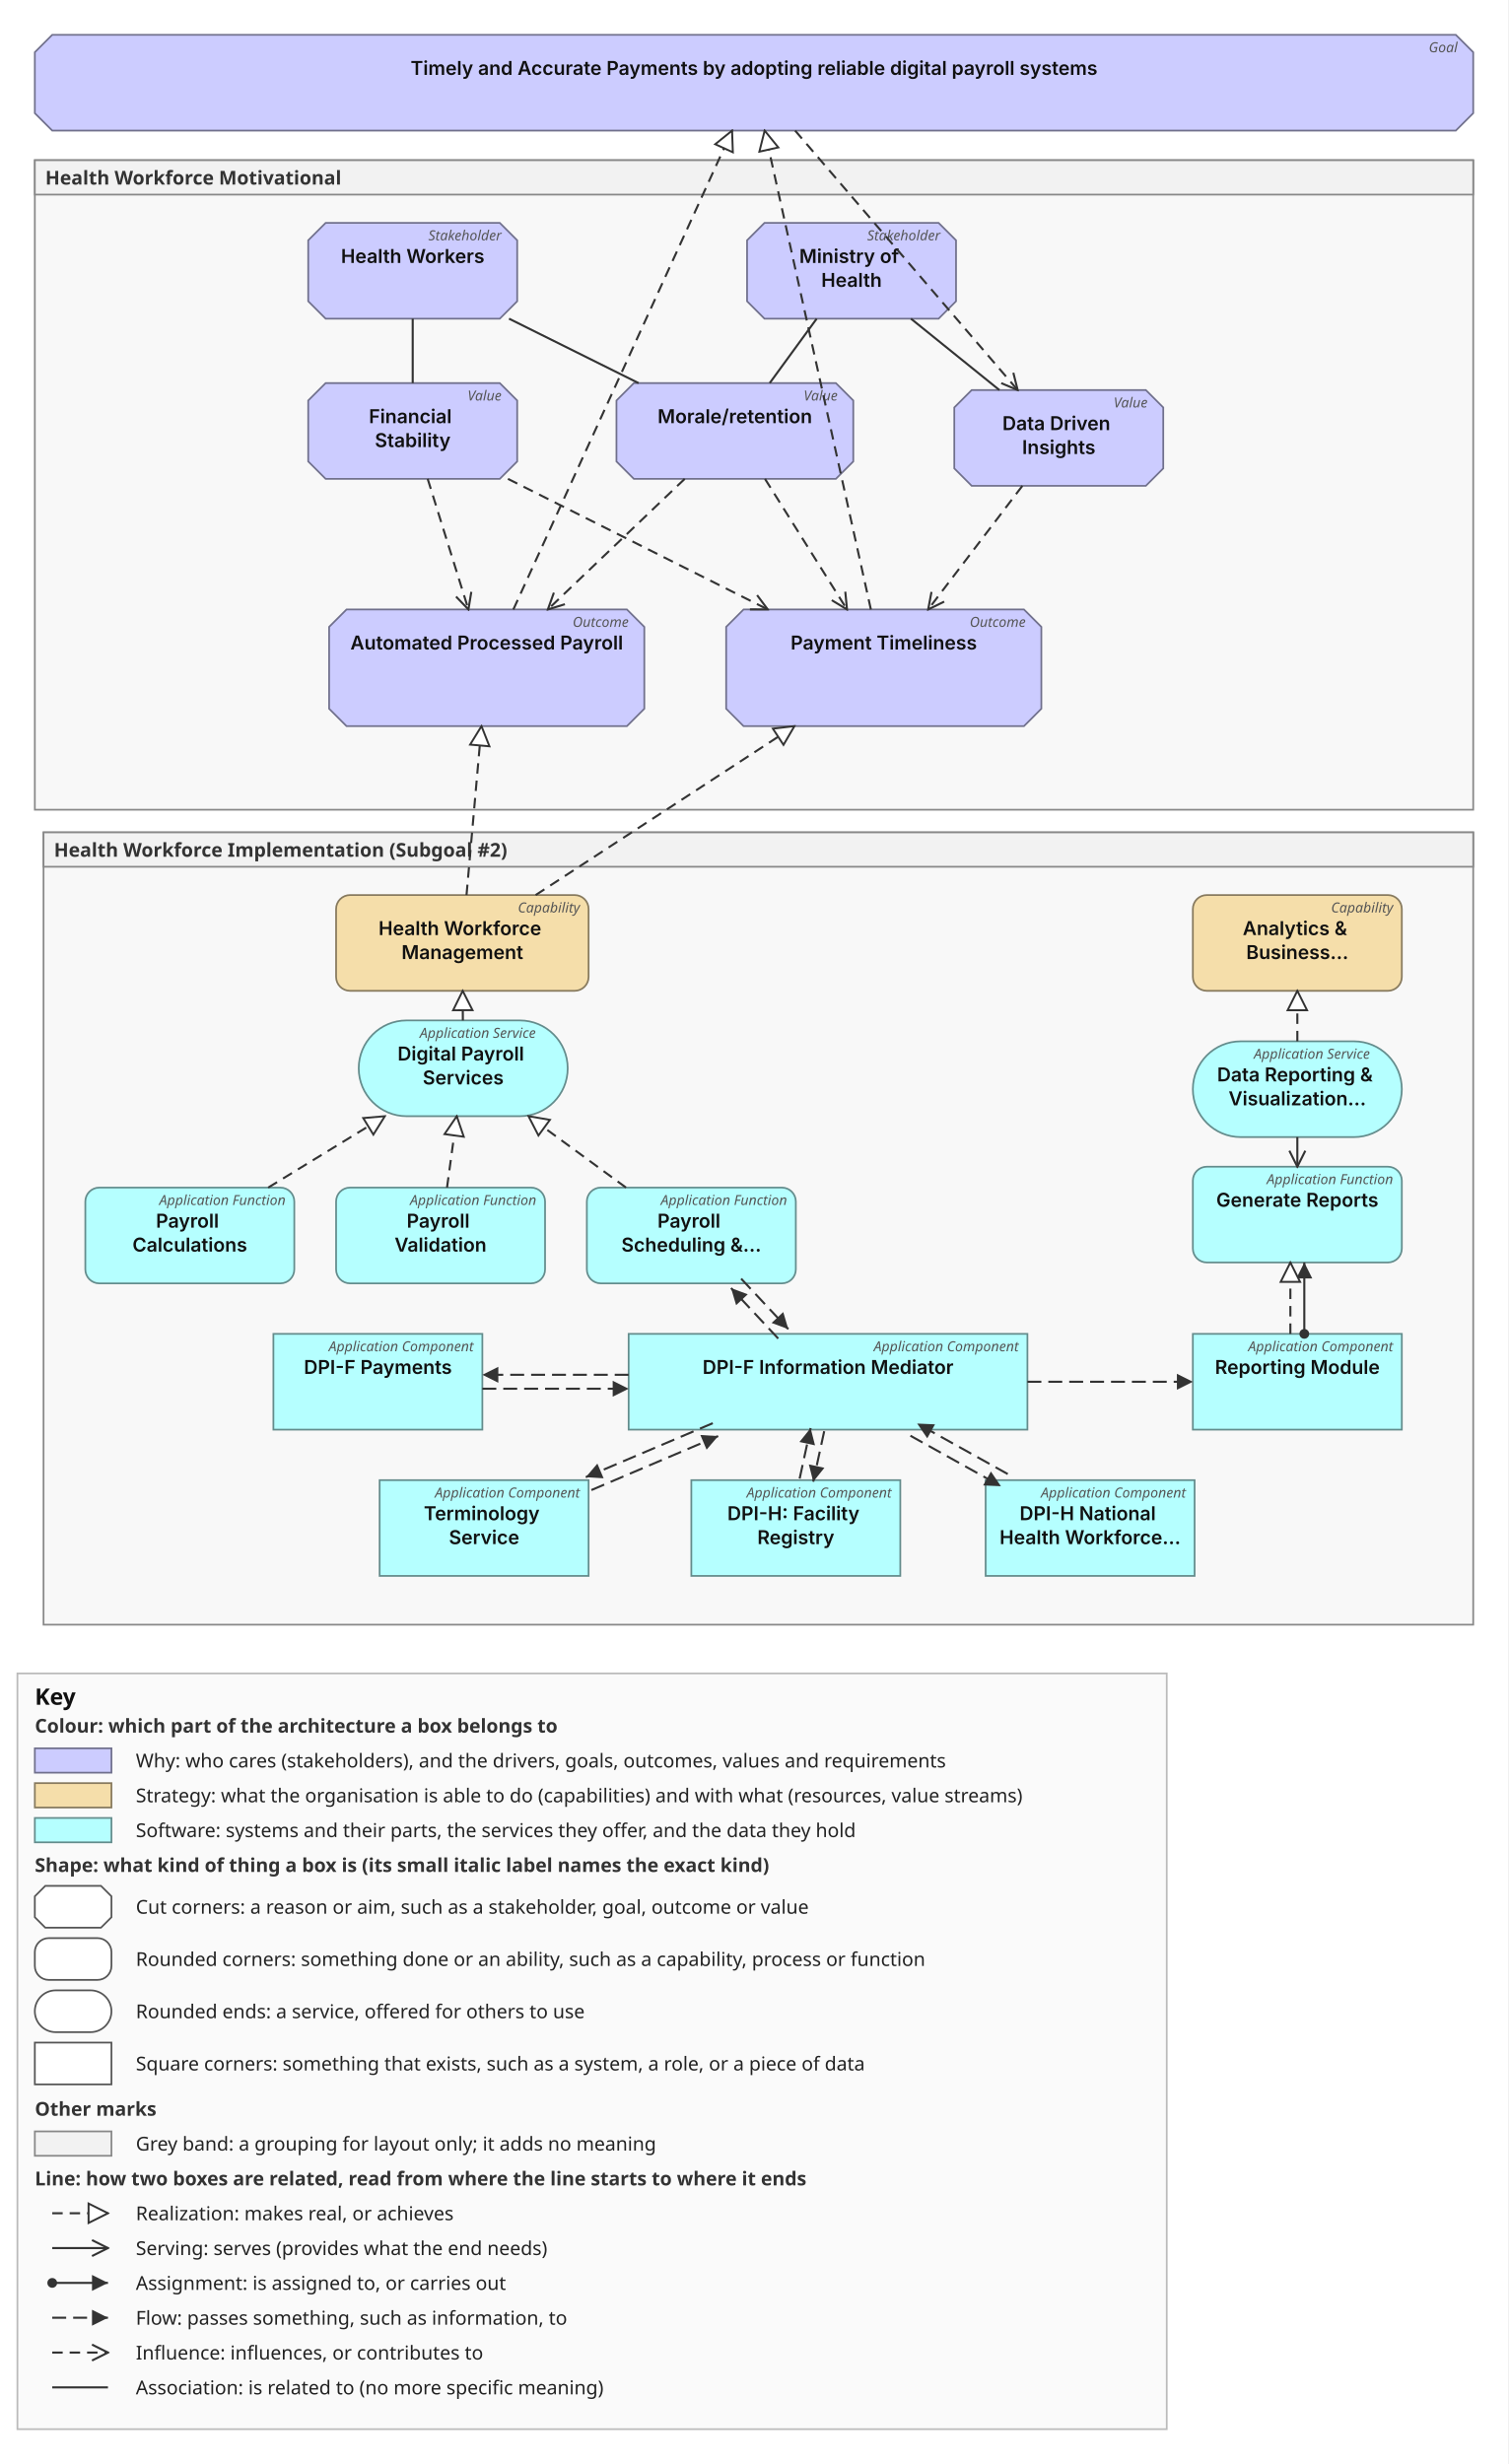
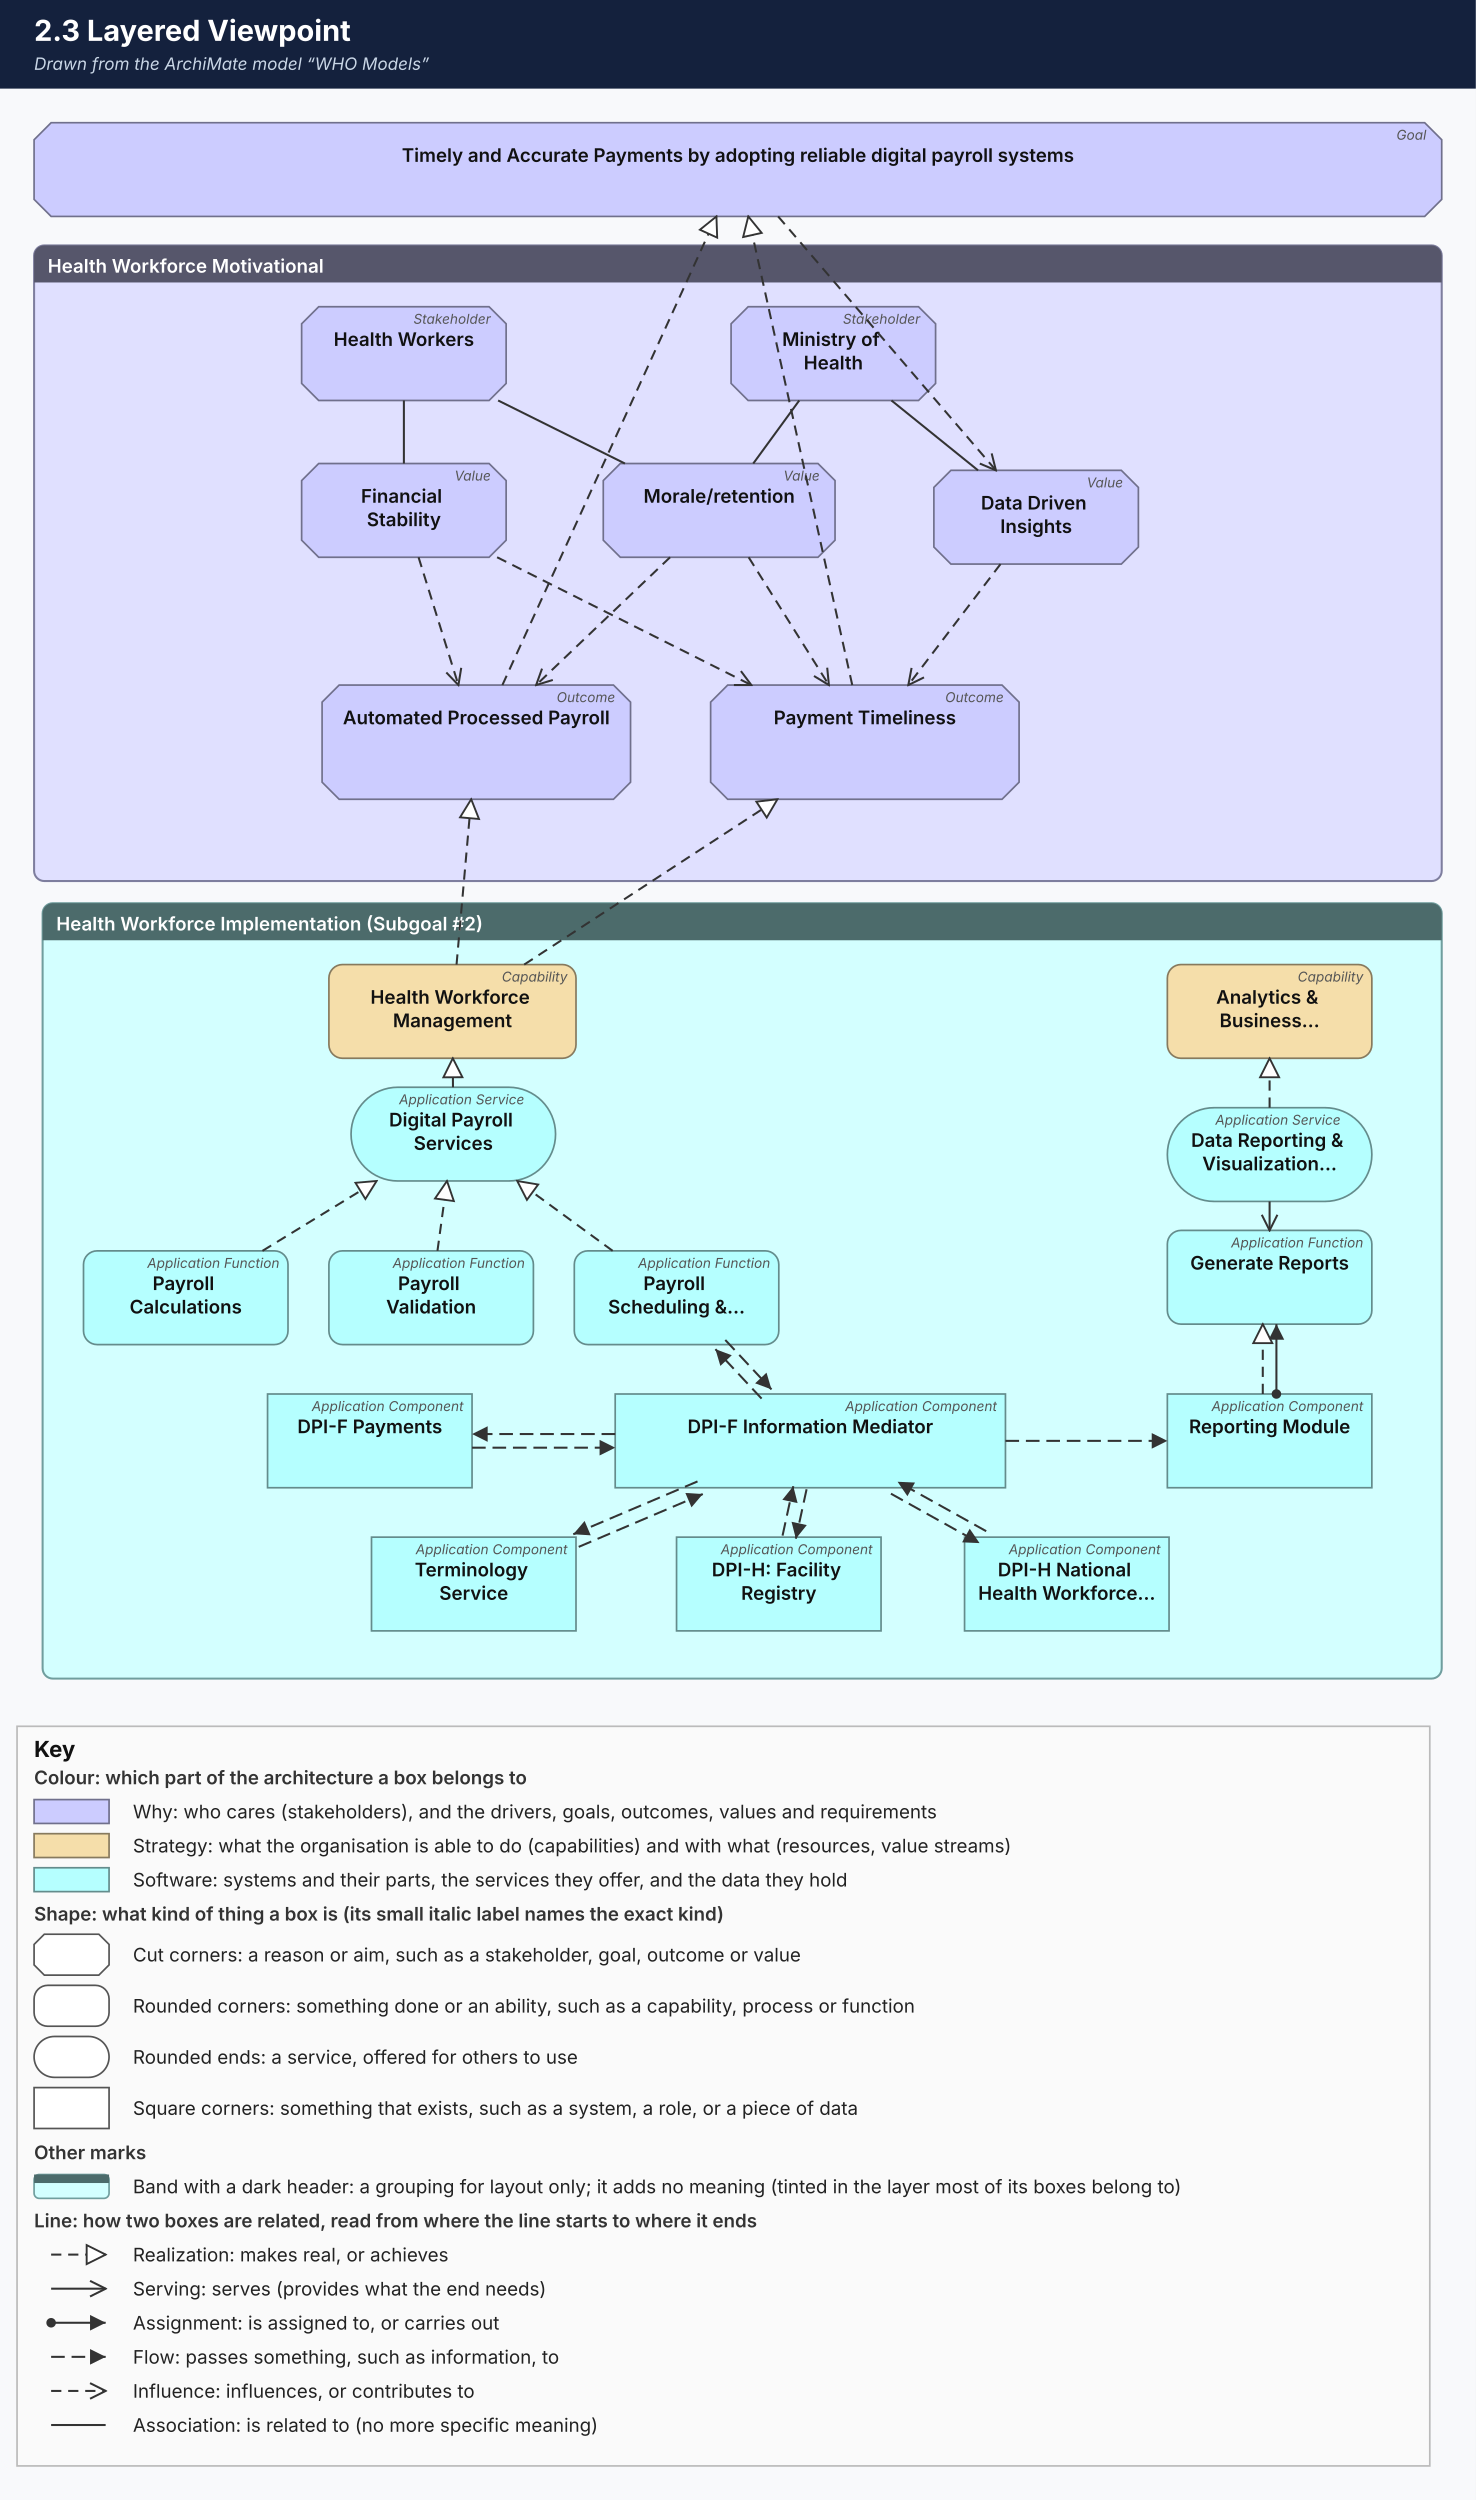
- <svg xmlns="http://www.w3.org/2000/svg" viewBox="115 4 866 1415" width="866" height="1415" role="img" aria-labelledby="av-title">
+ <svg xmlns="http://www.w3.org/2000/svg" viewBox="115 -48 866 1467" width="866" height="1467" role="img" aria-labelledby="av-title">
  <style>
- .av-name{font:600 11px system-ui,-apple-system,"Segoe UI",sans-serif;fill:#111}
- .av-type{font:italic 8px system-ui,sans-serif;fill:#555}
- .av-group{font:600 11px system-ui,sans-serif;fill:#333}
- .av-note{font:10px system-ui,sans-serif;fill:#222}
- .av-key{font:11px system-ui,sans-serif;fill:#222}
- .av-keyh{font:600 11px system-ui,sans-serif;fill:#333}
- .av-keyt{font:700 13px system-ui,sans-serif;fill:#111}
- .av-rel{font:9px system-ui,sans-serif;fill:#333;paint-order:stroke;stroke:#fff;stroke-width:3px}
+ .av-name{font:600 11px Inter, "Segoe UI", system-ui, -apple-system, Helvetica, Arial, sans-serif;fill:#111}
+ .av-type{font:italic 8px Inter, "Segoe UI", system-ui, -apple-system, Helvetica, Arial, sans-serif;fill:#555}
+ .av-group{font:600 11px Inter, "Segoe UI", system-ui, -apple-system, Helvetica, Arial, sans-serif;fill:#333}
+ .av-note{font:10px Inter, "Segoe UI", system-ui, -apple-system, Helvetica, Arial, sans-serif;fill:#222}
+ .av-key{font:11px Inter, "Segoe UI", system-ui, -apple-system, Helvetica, Arial, sans-serif;fill:#222}
+ .av-keyh{font:600 11px Inter, "Segoe UI", system-ui, -apple-system, Helvetica, Arial, sans-serif;fill:#333}
+ .av-keyt{font:700 13px Inter, "Segoe UI", system-ui, -apple-system, Helvetica, Arial, sans-serif;fill:#111}
+ .av-rel{font:9px Inter, "Segoe UI", system-ui, -apple-system, Helvetica, Arial, sans-serif;fill:#333;paint-order:stroke;stroke:#fff;stroke-width:3px}
a:hover rect,a:hover polygon,a:focus rect,a:focus polygon{stroke:#06c;stroke-width:2.5}
</style>
  <defs>
    <marker id="arrow-open" viewBox="0 0 12 12" refX="11" refY="6" markerWidth="11" markerHeight="11" orient="auto-start-reverse" markerUnits="userSpaceOnUse">
      <path d="M1 1 L11 6 L1 11" fill="none" stroke="#333" stroke-width="1.3" />
    </marker>
    <marker id="arrow-filled" viewBox="0 0 12 12" refX="11" refY="6" markerWidth="11" markerHeight="11" orient="auto-start-reverse" markerUnits="userSpaceOnUse">
      <path d="M1 1 L11 6 L1 11 Z" fill="#333" />
    </marker>
    <marker id="arrow-small" viewBox="0 0 10 10" refX="9" refY="5" markerWidth="8" markerHeight="8" orient="auto-start-reverse" markerUnits="userSpaceOnUse">
      <path d="M1 1 L9 5 L1 9" fill="none" stroke="#333" stroke-width="1.2" />
    </marker>
    <marker id="triangle-hollow" viewBox="0 0 14 14" refX="13" refY="7" markerWidth="13" markerHeight="13" orient="auto-start-reverse" markerUnits="userSpaceOnUse">
      <path d="M1 1 L13 7 L1 13 Z" fill="#fff" stroke="#333" stroke-width="1.2" />
    </marker>
    <marker id="diamond-filled" viewBox="0 0 16 10" refX="1" refY="5" markerWidth="16" markerHeight="10" orient="auto-start-reverse" markerUnits="userSpaceOnUse">
      <path d="M1 5 L8 1 L15 5 L8 9 Z" fill="#333" />
    </marker>
    <marker id="diamond-hollow" viewBox="0 0 16 10" refX="1" refY="5" markerWidth="16" markerHeight="10" orient="auto-start-reverse" markerUnits="userSpaceOnUse">
      <path d="M1 5 L8 1 L15 5 L8 9 Z" fill="#fff" stroke="#333" stroke-width="1.2" />
    </marker>
    <marker id="dot" viewBox="0 0 8 8" refX="4" refY="4" markerWidth="7" markerHeight="7" orient="auto" markerUnits="userSpaceOnUse">
      <circle cx="4" cy="4" r="3.2" fill="#333" />
    </marker>
    <pattern id="missing" width="8" height="8" patternUnits="userSpaceOnUse" patternTransform="rotate(45)">
      <rect width="8" height="8" fill="#fff" />
      <line x1="0" y1="0" x2="0" y2="8" stroke="#d33" stroke-width="2" />
    </pattern>
  </defs>
-   <rect x="115" y="4" width="866" height="1415" fill="#fff" />
+   <rect x="115" y="-48" width="866" height="1467" fill="#f8f9fb" />
+   <rect x="115" y="-48" width="866" height="52" fill="#14213d" />
+   <text x="135" y="-24" style="font:700 17px Inter, &quot;Segoe UI&quot;, system-ui, -apple-system, Helvetica, Arial, sans-serif;fill:#fff">2.3 Layered Viewpoint</text>
+   <text x="135" y="-7" style="font:italic 10px Inter, &quot;Segoe UI&quot;, system-ui, -apple-system, Helvetica, Arial, sans-serif;fill:#c9d6e6">Drawn from the ArchiMate model “WHO Models”</text>
  <g class="av-g">
-     <rect x="135" y="96" width="826" height="373" fill="#f2f2f2" fill-opacity=".55" stroke="#888" />
-     <rect x="135" y="96" width="826" height="19.75" fill="#f2f2f2" stroke="#888" />
-     <text class="av-group" x="141" y="110">Health Workforce Motivational</text>
+     <rect x="135" y="96" width="826" height="373" rx="6" fill="#e0e0ff" stroke="#7e7e9e" stroke-width="1.2" />
+     <path d="M135 102 a6 6 0 0 1 6 -6 h814 a6 6 0 0 1 6 6 v15.75 h-826 z" fill="#56566b" />
+     <text class="av-group" x="143" y="112" style="fill:#fff">Health Workforce Motivational</text>
  </g>
  <a href="../../../en/dpi-h-ra/archimate/0.2.0-draft.1/elements/health-workers-72c2/" target="_top">
    <polygon points="302,132 402,132 412,142 412,177 402,187 302,187 292,177 292,142" fill="#ccccff" stroke="#70708c" stroke-width="1" />
    <text class="av-type" x="403" y="142" text-anchor="end">Stakeholder</text>
    <text class="av-name" x="352" y="155" text-anchor="middle">
      <tspan x="352" dy="0">Health Workers</tspan>
    </text>
  </a>
  <a href="../../../en/dpi-h-ra/archimate/0.2.0-draft.1/elements/ministry-of-health-8779/" target="_top">
    <polygon points="554,132 654,132 664,142 664,177 654,187 554,187 544,177 544,142" fill="#ccccff" stroke="#70708c" stroke-width="1" />
    <text class="av-type" x="655" y="142" text-anchor="end">Stakeholder</text>
    <text class="av-name" x="604" y="155" text-anchor="middle">
      <tspan x="604" dy="0">Ministry of</tspan>
      <tspan x="604" dy="13.75">Health</tspan>
    </text>
  </a>
  <a href="../../../en/dpi-h-ra/archimate/0.2.0-draft.1/elements/data-driven-insights/" target="_top">
    <polygon points="673,228 773,228 783,238 783,273 773,283 673,283 663,273 663,238" fill="#ccccff" stroke="#70708c" stroke-width="1" />
    <text class="av-type" x="774" y="238" text-anchor="end">Value</text>
    <text class="av-name" x="723" y="251" text-anchor="middle">
      <tspan x="723" dy="0">Data Driven</tspan>
      <tspan x="723" dy="13.75">Insights</tspan>
    </text>
  </a>
  <a href="../../../en/dpi-h-ra/archimate/0.2.0-draft.1/elements/financial-stability/" target="_top">
    <polygon points="302,224 402,224 412,234 412,269 402,279 302,279 292,269 292,234" fill="#ccccff" stroke="#70708c" stroke-width="1" />
    <text class="av-type" x="403" y="234" text-anchor="end">Value</text>
    <text class="av-name" x="352" y="247" text-anchor="middle">
      <tspan x="352" dy="0">Financial</tspan>
      <tspan x="352" dy="13.75">Stability</tspan>
    </text>
  </a>
  <a href="../../../en/dpi-h-ra/archimate/0.2.0-draft.1/elements/morale-retention/" target="_top">
    <polygon points="479,224 595,224 605,234 605,269 595,279 479,279 469,269 469,234" fill="#ccccff" stroke="#70708c" stroke-width="1" />
    <text class="av-type" x="596" y="234" text-anchor="end">Value</text>
    <text class="av-name" x="537" y="247" text-anchor="middle">
      <tspan x="537" dy="0">Morale/retention</tspan>
    </text>
  </a>
  <a href="../../../en/dpi-h-ra/archimate/0.2.0-draft.1/elements/automated-processed-payroll/" target="_top">
    <polygon points="314,354 475,354 485,364 485,411 475,421 314,421 304,411 304,364" fill="#ccccff" stroke="#70708c" stroke-width="1" />
    <text class="av-type" x="476" y="364" text-anchor="end">Outcome</text>
    <text class="av-name" x="394.5" y="377" text-anchor="middle">
      <tspan x="394.5" dy="0">Automated Processed Payroll</tspan>
    </text>
  </a>
  <a href="../../../en/dpi-h-ra/archimate/0.2.0-draft.1/elements/payment-timeliness/" target="_top">
    <polygon points="542,354 703,354 713,364 713,411 703,421 542,421 532,411 532,364" fill="#ccccff" stroke="#70708c" stroke-width="1" />
    <text class="av-type" x="704" y="364" text-anchor="end">Outcome</text>
    <text class="av-name" x="622.5" y="377" text-anchor="middle">
      <tspan x="622.5" dy="0">Payment Timeliness</tspan>
    </text>
  </a>
  <g class="av-g">
-     <rect x="140" y="482" width="821" height="455" fill="#f2f2f2" fill-opacity=".55" stroke="#888" />
-     <rect x="140" y="482" width="821" height="19.75" fill="#f2f2f2" stroke="#888" />
-     <text class="av-group" x="146" y="496">Health Workforce Implementation (Subgoal #2)</text>
+     <rect x="140" y="482" width="821" height="455" rx="6" fill="#d3ffff" stroke="#709e9e" stroke-width="1.2" />
+     <path d="M140 488 a6 6 0 0 1 6 -6 h809 a6 6 0 0 1 6 6 v15.75 h-821 z" fill="#4c6b6b" />
+     <text class="av-group" x="148" y="498" style="fill:#fff">Health Workforce Implementation (Subgoal #2)</text>
  </g>
  <a href="../../../en/dpi-h-ra/archimate/0.2.0-draft.1/elements/health-workforce-management/" target="_top">
    <rect x="308" y="518" width="145" height="55" rx="8" fill="#f5deaa" stroke="#877a5e" stroke-width="1" />
    <text class="av-type" x="448" y="528" text-anchor="end">Capability</text>
    <text class="av-name" x="380.5" y="541" text-anchor="middle">
      <tspan x="380.5" dy="0">Health Workforce</tspan>
      <tspan x="380.5" dy="13.75">Management</tspan>
    </text>
  </a>
  <a href="../../../en/dpi-h-ra/archimate/0.2.0-draft.1/elements/digital-payroll-services/" target="_top">
    <rect x="321" y="590" width="120" height="55" rx="27.5" fill="#b5ffff" stroke="#648c8c" stroke-width="1" />
    <text class="av-type" x="422.667" y="600" text-anchor="end">Application Service</text>
    <text class="av-name" x="381" y="613" text-anchor="middle">
      <tspan x="381" dy="0">Digital Payroll</tspan>
      <tspan x="381" dy="13.75">Services</tspan>
    </text>
  </a>
  <a href="../../../en/dpi-h-ra/archimate/0.2.0-draft.1/elements/terminology-service/" target="_top">
    <rect x="333" y="854" width="120" height="55" fill="#b5ffff" stroke="#648c8c" stroke-width="1" />
    <text class="av-type" x="448" y="864" text-anchor="end">Application Component</text>
    <text class="av-name" x="393" y="877" text-anchor="middle">
      <tspan x="393" dy="0">Terminology</tspan>
      <tspan x="393" dy="13.75">Service</tspan>
    </text>
  </a>
  <a href="../../../en/dpi-h-ra/archimate/0.2.0-draft.1/elements/dpi-h-national-health-workforce-directory-registry/" target="_top">
    <rect x="681" y="854" width="120" height="55" fill="#b5ffff" stroke="#648c8c" stroke-width="1" />
    <text class="av-type" x="796" y="864" text-anchor="end">Application Component</text>
    <text class="av-name" x="741" y="877" text-anchor="middle">
      <tspan x="741" dy="0">DPI-H National</tspan>
      <tspan x="741" dy="13.75">Health Workforce…</tspan>
    </text>
  </a>
  <a href="../../../en/dpi-h-ra/archimate/0.2.0-draft.1/elements/dpi-h-facility-registry/" target="_top">
    <rect x="512" y="854" width="120" height="55" fill="#b5ffff" stroke="#648c8c" stroke-width="1" />
    <text class="av-type" x="627" y="864" text-anchor="end">Application Component</text>
    <text class="av-name" x="572" y="877" text-anchor="middle">
      <tspan x="572" dy="0">DPI-H: Facility</tspan>
      <tspan x="572" dy="13.75">Registry</tspan>
    </text>
  </a>
  <a href="../../../en/dpi-h-ra/archimate/0.2.0-draft.1/elements/dpi-f-information-mediator/" target="_top">
    <rect x="476" y="770" width="229" height="55" fill="#b5ffff" stroke="#648c8c" stroke-width="1" />
    <text class="av-type" x="700" y="780" text-anchor="end">Application Component</text>
    <text class="av-name" x="590.5" y="793" text-anchor="middle">
      <tspan x="590.5" dy="0">DPI-F Information Mediator</tspan>
    </text>
  </a>
  <a href="../../../en/dpi-h-ra/archimate/0.2.0-draft.1/elements/payroll-calculations/" target="_top">
    <rect x="164" y="686" width="120" height="55" rx="8" fill="#b5ffff" stroke="#648c8c" stroke-width="1" />
    <text class="av-type" x="279" y="696" text-anchor="end">Application Function</text>
    <text class="av-name" x="224" y="709" text-anchor="middle">
      <tspan x="224" dy="0">Payroll</tspan>
      <tspan x="224" dy="13.75">Calculations</tspan>
    </text>
  </a>
  <a href="../../../en/dpi-h-ra/archimate/0.2.0-draft.1/elements/payroll-validation/" target="_top">
    <rect x="308" y="686" width="120" height="55" rx="8" fill="#b5ffff" stroke="#648c8c" stroke-width="1" />
    <text class="av-type" x="423" y="696" text-anchor="end">Application Function</text>
    <text class="av-name" x="368" y="709" text-anchor="middle">
      <tspan x="368" dy="0">Payroll</tspan>
      <tspan x="368" dy="13.75">Validation</tspan>
    </text>
  </a>
  <a href="../../../en/dpi-h-ra/archimate/0.2.0-draft.1/elements/payroll-scheduling-execution/" target="_top">
    <rect x="452" y="686" width="120" height="55" rx="8" fill="#b5ffff" stroke="#648c8c" stroke-width="1" />
    <text class="av-type" x="567" y="696" text-anchor="end">Application Function</text>
    <text class="av-name" x="512" y="709" text-anchor="middle">
      <tspan x="512" dy="0">Payroll</tspan>
      <tspan x="512" dy="13.75">Scheduling &amp;…</tspan>
    </text>
  </a>
  <a href="../../../en/dpi-h-ra/archimate/0.2.0-draft.1/elements/dpi-f-payments/" target="_top">
    <rect x="272" y="770" width="120" height="55" fill="#b5ffff" stroke="#648c8c" stroke-width="1" />
    <text class="av-type" x="387" y="780" text-anchor="end">Application Component</text>
    <text class="av-name" x="332" y="793" text-anchor="middle">
      <tspan x="332" dy="0">DPI-F Payments</tspan>
    </text>
  </a>
  <a href="../../../en/dpi-h-ra/archimate/0.2.0-draft.1/elements/analytics-business-intelligence/" target="_top">
    <rect x="800" y="518" width="120" height="55" rx="8" fill="#f5deaa" stroke="#877a5e" stroke-width="1" />
    <text class="av-type" x="915" y="528" text-anchor="end">Capability</text>
    <text class="av-name" x="860" y="541" text-anchor="middle">
      <tspan x="860" dy="0">Analytics &amp;</tspan>
      <tspan x="860" dy="13.75">Business…</tspan>
    </text>
  </a>
  <a href="../../../en/dpi-h-ra/archimate/0.2.0-draft.1/elements/data-reporting-visualization-service/" target="_top">
    <rect x="800" y="602" width="120" height="55" rx="27.5" fill="#b5ffff" stroke="#648c8c" stroke-width="1" />
    <text class="av-type" x="901.667" y="612" text-anchor="end">Application Service</text>
    <text class="av-name" x="860" y="625" text-anchor="middle">
      <tspan x="860" dy="0">Data Reporting &amp;</tspan>
      <tspan x="860" dy="13.75">Visualization…</tspan>
    </text>
  </a>
  <a href="../../../en/dpi-h-ra/archimate/0.2.0-draft.1/elements/reporting-module/" target="_top">
    <rect x="800" y="770" width="120" height="55" fill="#b5ffff" stroke="#648c8c" stroke-width="1" />
    <text class="av-type" x="915" y="780" text-anchor="end">Application Component</text>
    <text class="av-name" x="860" y="793" text-anchor="middle">
      <tspan x="860" dy="0">Reporting Module</tspan>
    </text>
  </a>
  <a href="../../../en/dpi-h-ra/archimate/0.2.0-draft.1/elements/generate-reports/" target="_top">
    <rect x="800" y="674" width="120" height="55" rx="8" fill="#b5ffff" stroke="#648c8c" stroke-width="1" />
    <text class="av-type" x="915" y="684" text-anchor="end">Application Function</text>
    <text class="av-name" x="860" y="697" text-anchor="middle">
      <tspan x="860" dy="0">Generate Reports</tspan>
    </text>
  </a>
  <a href="../../../en/dpi-h-ra/archimate/0.2.0-draft.1/elements/timely-and-accurate-payments-by-adopting-reliable-digital-2507/" target="_top">
    <polygon points="145,24 951,24 961,34 961,69 951,79 145,79 135,69 135,34" fill="#ccccff" stroke="#70708c" stroke-width="1" />
    <text class="av-type" x="952" y="34" text-anchor="end">Goal</text>
    <text class="av-name" x="548" y="47" text-anchor="middle">
      <tspan x="548" dy="0">Timely and Accurate Payments by adopting reliable digital payroll systems</tspan>
    </text>
  </a>
  <a href="../../../en/dpi-h-ra/archimate/0.2.0-draft.1/relationships/id-3a659986bf4d4dc5b3e8977360f3071e/" target="_top">
    <path d="M352 187 L352 224" fill="none" stroke="#333" stroke-width="1.2" />
    <path d="M352 187 L352 224" fill="none" stroke="transparent" stroke-width="8" />
  </a>
  <a href="../../../en/dpi-h-ra/archimate/0.2.0-draft.1/relationships/id-937d977c23ec4b99b2849fa98f496c2f/" target="_top">
    <path d="M407.3 187 L481.7 224" fill="none" stroke="#333" stroke-width="1.2" />
    <path d="M407.3 187 L481.7 224" fill="none" stroke="transparent" stroke-width="8" />
  </a>
  <a href="../../../en/dpi-h-ra/archimate/0.2.0-draft.1/relationships/id-c3f08884ae8a4adda1a8360ffafca170/" target="_top">
    <path d="M638.1 187 L688.9 228" fill="none" stroke="#333" stroke-width="1.2" />
    <path d="M638.1 187 L688.9 228" fill="none" stroke="transparent" stroke-width="8" />
  </a>
  <a href="../../../en/dpi-h-ra/archimate/0.2.0-draft.1/relationships/id-8349de8c28624f3d8236a042d8382ea5/" target="_top">
    <path d="M584 187 L557 224" fill="none" stroke="#333" stroke-width="1.2" />
    <path d="M584 187 L557 224" fill="none" stroke="transparent" stroke-width="8" />
  </a>
  <a href="../../../en/dpi-h-ra/archimate/0.2.0-draft.1/relationships/id-d325917607db4290a0d35d4bc1972ce6/" target="_top">
    <path d="M702.1 283 L648 354" fill="none" stroke="#333" stroke-width="1.2" stroke-dasharray="6 4" marker-end="url(#arrow-open)" />
    <path d="M702.1 283 L648 354" fill="none" stroke="transparent" stroke-width="8" />
  </a>
  <a href="../../../en/dpi-h-ra/archimate/0.2.0-draft.1/relationships/id-d9ac23512305470b8205ba242dd416a3/" target="_top">
    <path d="M360.6 279 L384 354" fill="none" stroke="#333" stroke-width="1.2" stroke-dasharray="6 4" marker-end="url(#arrow-open)" />
    <path d="M360.6 279 L384 354" fill="none" stroke="transparent" stroke-width="8" />
  </a>
  <a href="../../../en/dpi-h-ra/archimate/0.2.0-draft.1/relationships/id-2fde4c78f6064b6ba45df3b5b41c1723/" target="_top">
    <path d="M406.7 279 L555.9 354" fill="none" stroke="#333" stroke-width="1.2" stroke-dasharray="6 4" marker-end="url(#arrow-open)" />
    <path d="M406.7 279 L555.9 354" fill="none" stroke="transparent" stroke-width="8" />
  </a>
  <a href="../../../en/dpi-h-ra/archimate/0.2.0-draft.1/relationships/id-18a050ddc16f4799bc9f1d2d2874b534/" target="_top">
    <path d="M554.3 279 L601.4 354" fill="none" stroke="#333" stroke-width="1.2" stroke-dasharray="6 4" marker-end="url(#arrow-open)" />
    <path d="M554.3 279 L601.4 354" fill="none" stroke="transparent" stroke-width="8" />
  </a>
  <a href="../../../en/dpi-h-ra/archimate/0.2.0-draft.1/relationships/id-e2abd05aed0e4f0c82bc3d0aa40df309/" target="_top">
    <path d="M508.2 279 L429.6 354" fill="none" stroke="#333" stroke-width="1.2" stroke-dasharray="6 4" marker-end="url(#arrow-open)" />
    <path d="M508.2 279 L429.6 354" fill="none" stroke="transparent" stroke-width="8" />
  </a>
  <a href="../../../en/dpi-h-ra/archimate/0.2.0-draft.1/relationships/id-09bcc9b590da42389b04c8034836fff0/" target="_top">
    <path d="M409.8 354 L535.4 79" fill="none" stroke="#333" stroke-width="1.2" stroke-dasharray="6 4" marker-end="url(#triangle-hollow)" />
    <path d="M409.8 354 L535.4 79" fill="none" stroke="transparent" stroke-width="8" />
  </a>
  <a href="../../../en/dpi-h-ra/archimate/0.2.0-draft.1/relationships/id-efcd58264c854b5d846c86426cf8e6de/" target="_top">
    <path d="M615.1 354 L554.1 79" fill="none" stroke="#333" stroke-width="1.2" stroke-dasharray="6 4" marker-end="url(#triangle-hollow)" />
    <path d="M615.1 354 L554.1 79" fill="none" stroke="transparent" stroke-width="8" />
  </a>
  <a href="../../../en/dpi-h-ra/archimate/0.2.0-draft.1/relationships/id-73fd73051fba4dd5a372325bfded0d44/" target="_top">
    <path d="M382.9 518 L391.5 421" fill="none" stroke="#333" stroke-width="1.2" stroke-dasharray="6 4" marker-end="url(#triangle-hollow)" />
    <path d="M382.9 518 L391.5 421" fill="none" stroke="transparent" stroke-width="8" />
  </a>
  <a href="../../../en/dpi-h-ra/archimate/0.2.0-draft.1/relationships/id-8ba6fbe5326c461d9161fd1836c3ece4/" target="_top">
    <path d="M422.6 518 L571.2 421" fill="none" stroke="#333" stroke-width="1.2" stroke-dasharray="6 4" marker-end="url(#triangle-hollow)" />
    <path d="M422.6 518 L571.2 421" fill="none" stroke="transparent" stroke-width="8" />
  </a>
  <a href="../../../en/dpi-h-ra/archimate/0.2.0-draft.1/relationships/id-e2aa388dd3604a32868e31d2bdb72a08/" target="_top">
    <path d="M380.8 590 L380.7 573" fill="none" stroke="#333" stroke-width="1.2" stroke-dasharray="6 4" marker-end="url(#triangle-hollow)" />
    <path d="M380.8 590 L380.7 573" fill="none" stroke="transparent" stroke-width="8" />
  </a>
  <a href="../../../en/dpi-h-ra/archimate/0.2.0-draft.1/relationships/id-3138db23398c4190b70f27e6117b95dc/" target="_top">
    <path d="M454.6 859.7 L527.4 828.7" fill="none" stroke="#333" stroke-width="1.2" stroke-dasharray="8 4" marker-end="url(#arrow-filled)" />
    <path d="M454.6 859.7 L527.4 828.7" fill="none" stroke="transparent" stroke-width="8" />
  </a>
  <a href="../../../en/dpi-h-ra/archimate/0.2.0-draft.1/relationships/id-fb7f0277b41346d5879bb83277f26733/" target="_top">
    <path d="M693.7 850.5 L641.7 821.5" fill="none" stroke="#333" stroke-width="1.2" stroke-dasharray="8 4" marker-end="url(#arrow-filled)" />
    <path d="M693.7 850.5 L641.7 821.5" fill="none" stroke="transparent" stroke-width="8" />
  </a>
  <a href="../../../en/dpi-h-ra/archimate/0.2.0-draft.1/relationships/id-e601aa19b7d5495384703b338a8b48e5/" target="_top">
    <path d="M574.2 853.1 L580.5 824.1" fill="none" stroke="#333" stroke-width="1.2" stroke-dasharray="8 4" marker-end="url(#arrow-filled)" />
    <path d="M574.2 853.1 L580.5 824.1" fill="none" stroke="transparent" stroke-width="8" />
  </a>
  <a href="../../../en/dpi-h-ra/archimate/0.2.0-draft.1/relationships/id-ace822c5be96420a980993dcb3184ce4/" target="_top">
    <path d="M637.8 828.5 L689.8 857.5" fill="none" stroke="#333" stroke-width="1.2" stroke-dasharray="8 4" marker-end="url(#arrow-filled)" />
    <path d="M637.8 828.5 L689.8 857.5" fill="none" stroke="transparent" stroke-width="8" />
  </a>
  <a href="../../../en/dpi-h-ra/archimate/0.2.0-draft.1/relationships/id-9540ab8bdf4945278fdd25eb3e37b7f3/" target="_top">
    <path d="M588.3 825.9 L582 854.9" fill="none" stroke="#333" stroke-width="1.2" stroke-dasharray="8 4" marker-end="url(#arrow-filled)" />
    <path d="M588.3 825.9 L582 854.9" fill="none" stroke="transparent" stroke-width="8" />
  </a>
  <a href="../../../en/dpi-h-ra/archimate/0.2.0-draft.1/relationships/id-7a3903baac4141b0878bfd4bf0d1c2c7/" target="_top">
    <path d="M524.3 821.3 L451.4 852.3" fill="none" stroke="#333" stroke-width="1.2" stroke-dasharray="8 4" marker-end="url(#arrow-filled)" />
    <path d="M524.3 821.3 L451.4 852.3" fill="none" stroke="transparent" stroke-width="8" />
  </a>
  <a href="../../../en/dpi-h-ra/archimate/0.2.0-draft.1/relationships/id-fe302859edb84f9bb1e4751a3bcc120d/" target="_top">
    <path d="M476 793.5 L392 793.5" fill="none" stroke="#333" stroke-width="1.2" stroke-dasharray="8 4" marker-end="url(#arrow-filled)" />
    <path d="M476 793.5 L392 793.5" fill="none" stroke="transparent" stroke-width="8" />
  </a>
  <a href="../../../en/dpi-h-ra/archimate/0.2.0-draft.1/relationships/id-0a7703a83e3240d2a728d26bca1d1c38/" target="_top">
    <path d="M561.9 772.7 L534.8 743.7" fill="none" stroke="#333" stroke-width="1.2" stroke-dasharray="8 4" marker-end="url(#arrow-filled)" />
    <path d="M561.9 772.7 L534.8 743.7" fill="none" stroke="transparent" stroke-width="8" />
  </a>
  <a href="../../../en/dpi-h-ra/archimate/0.2.0-draft.1/relationships/id-9aef44a6f9bb4910802896bc2fe65497/" target="_top">
    <path d="M705 797.5 L800 797.5" fill="none" stroke="#333" stroke-width="1.2" stroke-dasharray="8 4" marker-end="url(#arrow-filled)" />
    <path d="M705 797.5 L800 797.5" fill="none" stroke="transparent" stroke-width="8" />
  </a>
  <a href="../../../en/dpi-h-ra/archimate/0.2.0-draft.1/relationships/id-cdd5404e2a864108b3c25ad1d3d20f00/" target="_top">
    <path d="M269 686 L336 645" fill="none" stroke="#333" stroke-width="1.2" stroke-dasharray="6 4" marker-end="url(#triangle-hollow)" />
    <path d="M269 686 L336 645" fill="none" stroke="transparent" stroke-width="8" />
  </a>
  <a href="../../../en/dpi-h-ra/archimate/0.2.0-draft.1/relationships/id-99de3ea268d949e38d52839c98305115/" target="_top">
    <path d="M371.7 686 L377.3 645" fill="none" stroke="#333" stroke-width="1.2" stroke-dasharray="6 4" marker-end="url(#triangle-hollow)" />
    <path d="M371.7 686 L377.3 645" fill="none" stroke="transparent" stroke-width="8" />
  </a>
  <a href="../../../en/dpi-h-ra/archimate/0.2.0-draft.1/relationships/id-3b02f15c474c4af49fafaf593bbd3374/" target="_top">
    <path d="M474.5 686 L418.5 645" fill="none" stroke="#333" stroke-width="1.2" stroke-dasharray="6 4" marker-end="url(#triangle-hollow)" />
    <path d="M474.5 686 L418.5 645" fill="none" stroke="transparent" stroke-width="8" />
  </a>
  <a href="../../../en/dpi-h-ra/archimate/0.2.0-draft.1/relationships/id-db56d4c23b044310890685a93bded0be/" target="_top">
    <path d="M540.6 738.3 L567.7 767.3" fill="none" stroke="#333" stroke-width="1.2" stroke-dasharray="8 4" marker-end="url(#arrow-filled)" />
    <path d="M540.6 738.3 L567.7 767.3" fill="none" stroke="transparent" stroke-width="8" />
  </a>
  <a href="../../../en/dpi-h-ra/archimate/0.2.0-draft.1/relationships/id-7123c172dd074e75baf17f1b78c1187f/" target="_top">
    <path d="M392 801.5 L476 801.5" fill="none" stroke="#333" stroke-width="1.2" stroke-dasharray="8 4" marker-end="url(#arrow-filled)" />
    <path d="M392 801.5 L476 801.5" fill="none" stroke="transparent" stroke-width="8" />
  </a>
  <a href="../../../en/dpi-h-ra/archimate/0.2.0-draft.1/relationships/id-88dcf5b955f74cc0894fca9b51d0cf55/" target="_top">
    <path d="M860 602 L860 573" fill="none" stroke="#333" stroke-width="1.2" stroke-dasharray="6 4" marker-end="url(#triangle-hollow)" />
    <path d="M860 602 L860 573" fill="none" stroke="transparent" stroke-width="8" />
  </a>
  <a href="../../../en/dpi-h-ra/archimate/0.2.0-draft.1/relationships/id-1909612a08914bacbc2928cba01a11b4/" target="_top">
    <path d="M860 657 L860 674" fill="none" stroke="#333" stroke-width="1.2" marker-end="url(#arrow-open)" />
    <path d="M860 657 L860 674" fill="none" stroke="transparent" stroke-width="8" />
  </a>
  <a href="../../../en/dpi-h-ra/archimate/0.2.0-draft.1/relationships/id-45c6ca2d19804baf910b6d1aa395a3be/" target="_top">
    <path d="M864 770 L864 729" fill="none" stroke="#333" stroke-width="1.2" marker-start="url(#dot)" marker-end="url(#arrow-filled)" />
    <path d="M864 770 L864 729" fill="none" stroke="transparent" stroke-width="8" />
  </a>
  <a href="../../../en/dpi-h-ra/archimate/0.2.0-draft.1/relationships/id-e8bbdad92feb428fa22333c84e6fb82b/" target="_top">
    <path d="M856 770 L856 729" fill="none" stroke="#333" stroke-width="1.2" stroke-dasharray="6 4" marker-end="url(#triangle-hollow)" />
    <path d="M856 770 L856 729" fill="none" stroke="transparent" stroke-width="8" />
  </a>
  <a href="../../../en/dpi-h-ra/archimate/0.2.0-draft.1/relationships/id-fda5a7e1b05a489d8b047f09e6c32e4f/" target="_top">
    <path d="M571.6 79 L699.4 228" fill="none" stroke="#333" stroke-width="1.2" stroke-dasharray="6 4" marker-end="url(#arrow-open)" />
    <path d="M571.6 79 L699.4 228" fill="none" stroke="transparent" stroke-width="8" />
  </a>
  <g class="av-legend">
-     <rect x="125" y="965" width="660" height="434" fill="#fafafa" stroke="#bbb" />
+     <rect x="125" y="965" width="829" height="434" fill="#fafafa" stroke="#bbb" />
    <text class="av-keyt" x="135" y="983">Key</text>
    <text class="av-keyh" x="135" y="999">Colour: which part of the architecture a box belongs to</text>
    <rect x="135" y="1008" width="44" height="14" fill="#ccccff" stroke="#70708c" />
    <text class="av-key" x="193" y="1019">Why: who cares (stakeholders), and the drivers, goals, outcomes, values and requirements</text>
    <rect x="135" y="1028" width="44" height="14" fill="#f5deaa" stroke="#877a5e" />
    <text class="av-key" x="193" y="1039">Strategy: what the organisation is able to do (capabilities) and with what (resources, value streams)</text>
    <rect x="135" y="1048" width="44" height="14" fill="#b5ffff" stroke="#648c8c" />
    <text class="av-key" x="193" y="1059">Software: systems and their parts, the services they offer, and the data they hold</text>
    <text class="av-keyh" x="135" y="1079">Shape: what kind of thing a box is (its small italic label names the exact kind)</text>
    <polygon points="141,1087 173,1087 179,1093 179,1105 173,1111 141,1111 135,1105 135,1093" fill="#fff" stroke="#555" />
    <text class="av-key" x="193" y="1103">Cut corners: a reason or aim, such as a stakeholder, goal, outcome or value</text>
    <rect x="135" y="1117" width="44" height="24" rx="8" fill="#fff" stroke="#555" />
    <text class="av-key" x="193" y="1133">Rounded corners: something done or an ability, such as a capability, process or function</text>
    <rect x="135" y="1147" width="44" height="24" rx="12" fill="#fff" stroke="#555" />
    <text class="av-key" x="193" y="1163">Rounded ends: a service, offered for others to use</text>
    <rect x="135" y="1177" width="44" height="24" fill="#fff" stroke="#555" />
    <text class="av-key" x="193" y="1193">Square corners: something that exists, such as a system, a role, or a piece of data</text>
    <text class="av-keyh" x="135" y="1219">Other marks</text>
-     <rect x="135" y="1228" width="44" height="14" fill="#f2f2f2" stroke="#888" />
-     <text class="av-key" x="193" y="1239">Grey band: a grouping for layout only; it adds no meaning</text>
+     <rect x="135" y="1228" width="44" height="14" rx="3" fill="#d3ffff" stroke="#709e9e" />
+     <rect x="135" y="1228" width="44" height="5" fill="#4c6b6b" />
+     <text class="av-key" x="193" y="1239">Band with a dark header: a grouping for layout only; it adds no meaning (tinted in the layer most of its boxes belong to)</text>
    <text class="av-keyh" x="135" y="1259">Line: how two boxes are related, read from where the line starts to where it ends</text>
    <path d="M145 1275 L177 1275" fill="none" stroke="#333" stroke-width="1.2" stroke-dasharray="6 4" marker-end="url(#triangle-hollow)" />
    <text class="av-key" x="193" y="1279">Realization: makes real, or achieves</text>
    <path d="M145 1295 L177 1295" fill="none" stroke="#333" stroke-width="1.2" marker-end="url(#arrow-open)" />
    <text class="av-key" x="193" y="1299">Serving: serves (provides what the end needs)</text>
    <path d="M145 1315 L177 1315" fill="none" stroke="#333" stroke-width="1.2" marker-start="url(#dot)" marker-end="url(#arrow-filled)" />
    <text class="av-key" x="193" y="1319">Assignment: is assigned to, or carries out</text>
    <path d="M145 1335 L177 1335" fill="none" stroke="#333" stroke-width="1.2" stroke-dasharray="8 4" marker-end="url(#arrow-filled)" />
    <text class="av-key" x="193" y="1339">Flow: passes something, such as information, to</text>
    <path d="M145 1355 L177 1355" fill="none" stroke="#333" stroke-width="1.2" stroke-dasharray="6 4" marker-end="url(#arrow-open)" />
    <text class="av-key" x="193" y="1359">Influence: influences, or contributes to</text>
    <path d="M145 1375 L177 1375" fill="none" stroke="#333" stroke-width="1.2" />
    <text class="av-key" x="193" y="1379">Association: is related to (no more specific meaning)</text>
  </g>
</svg>
